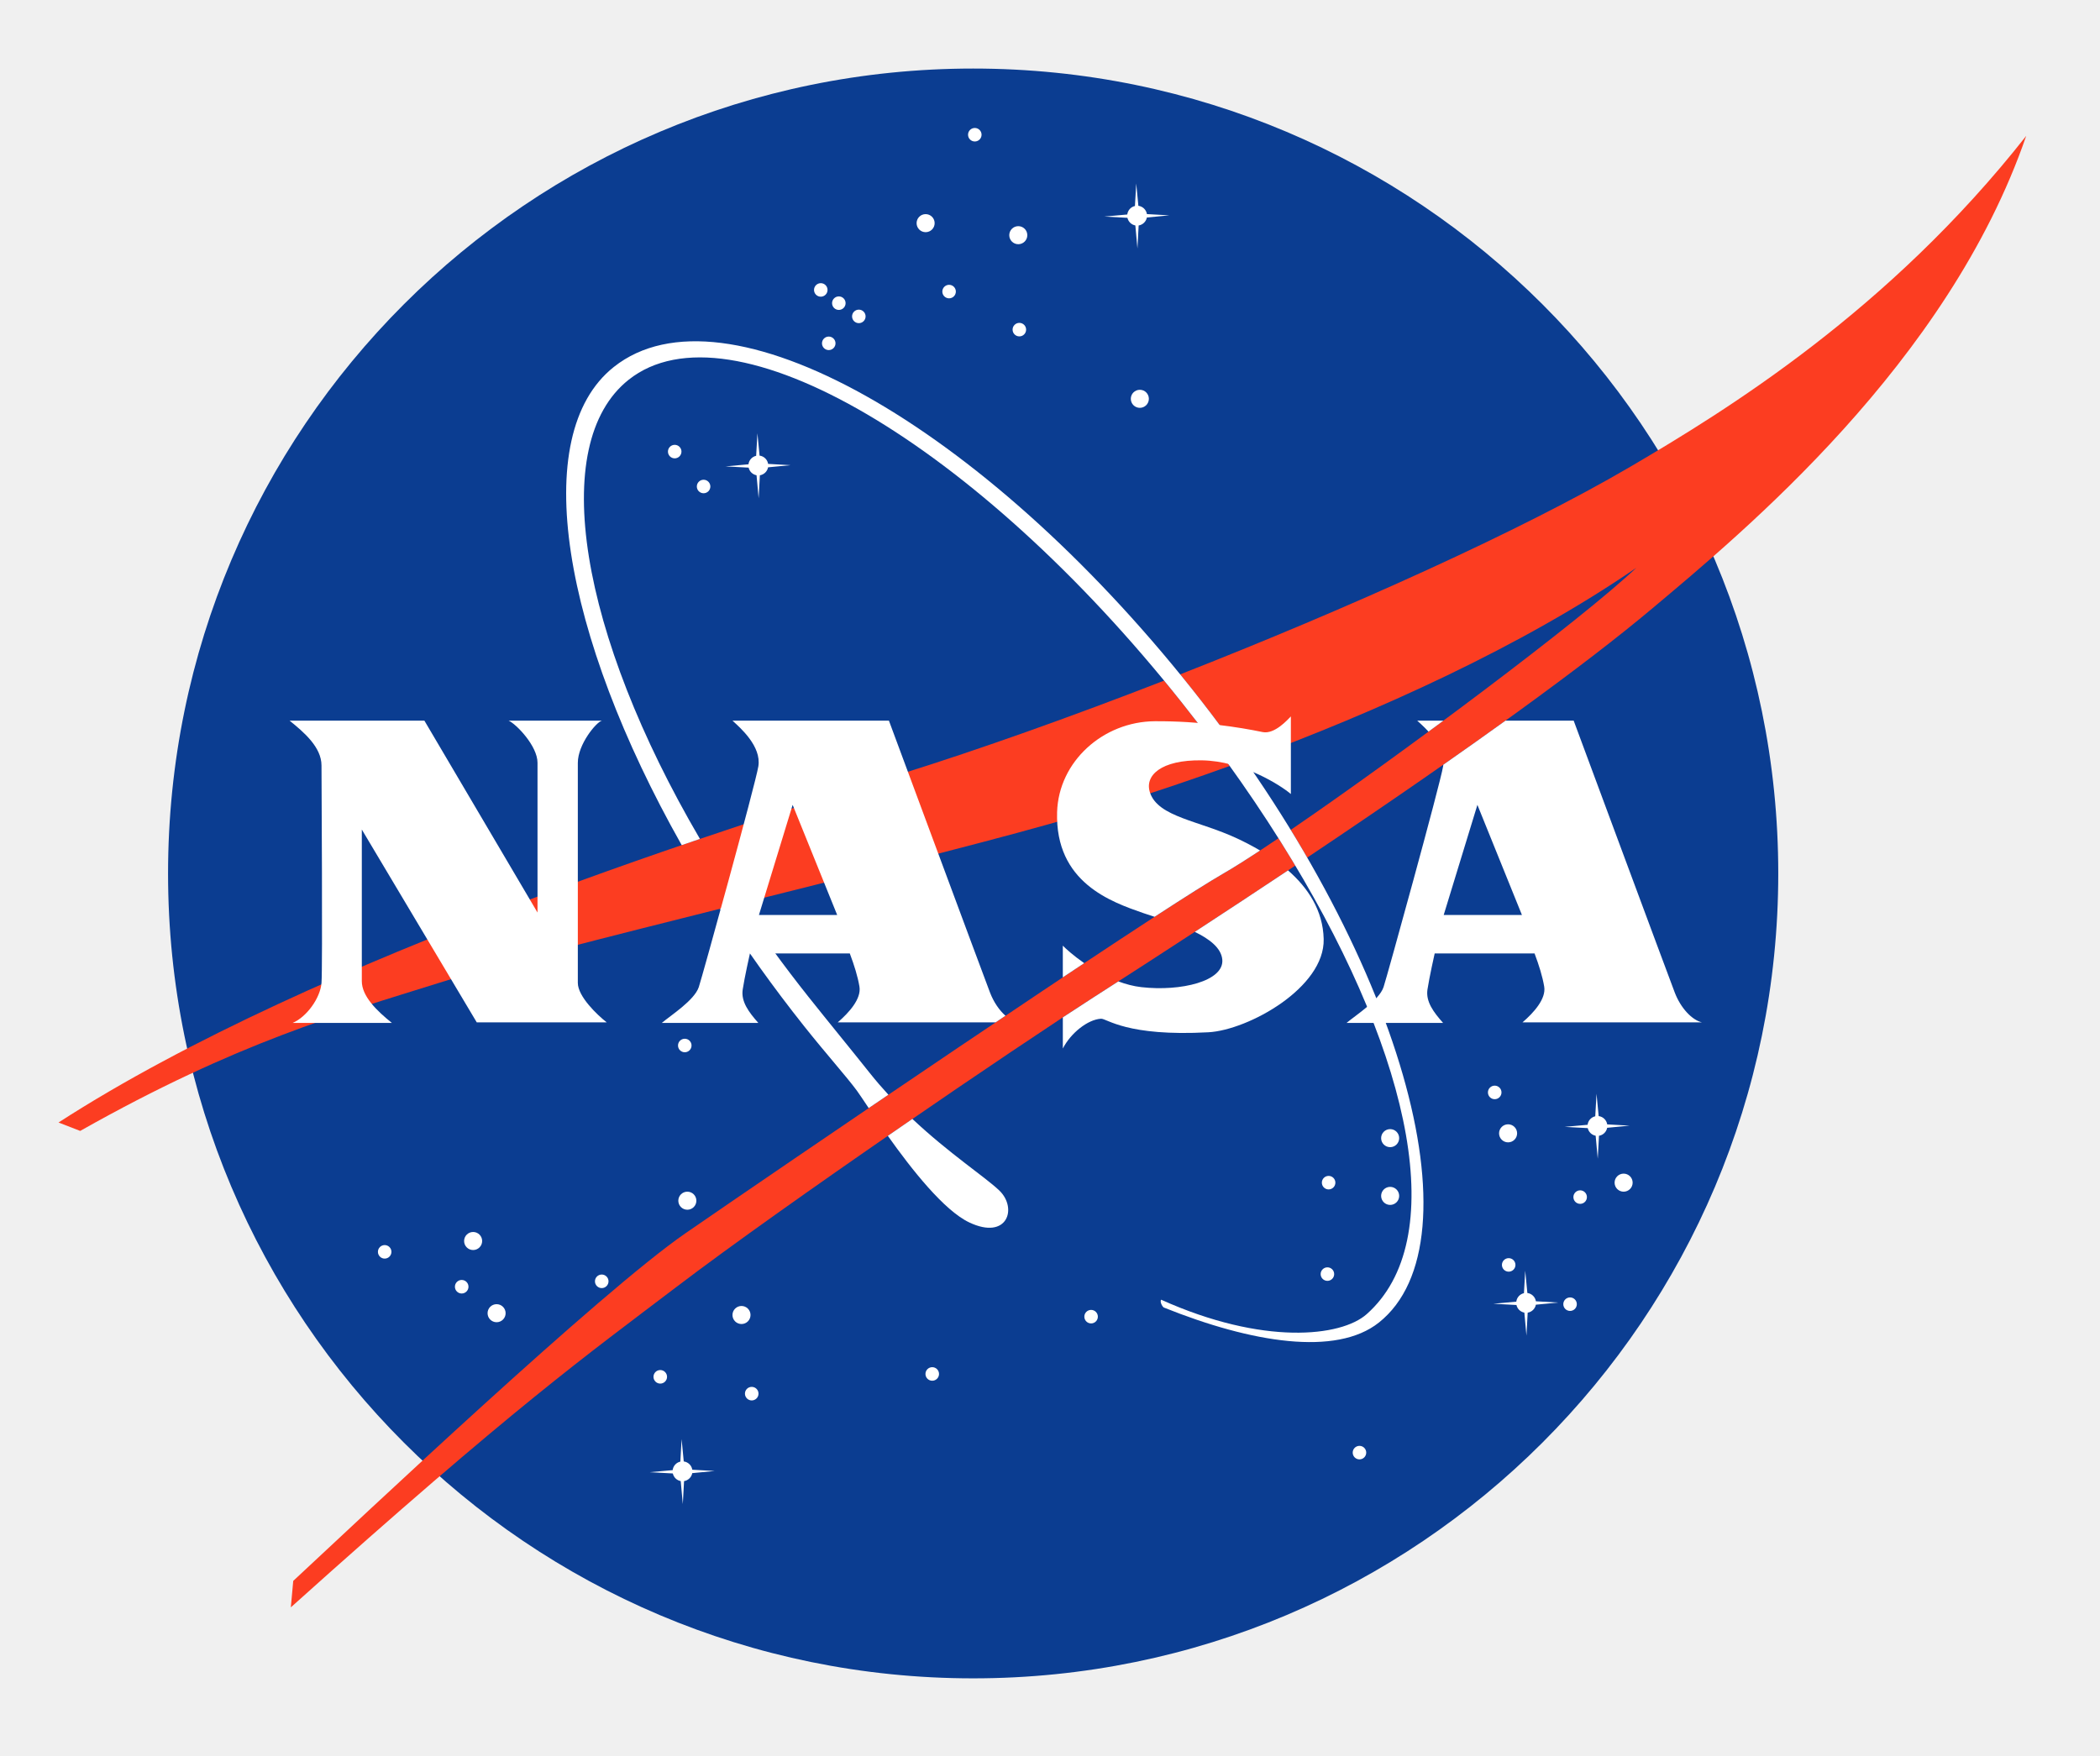
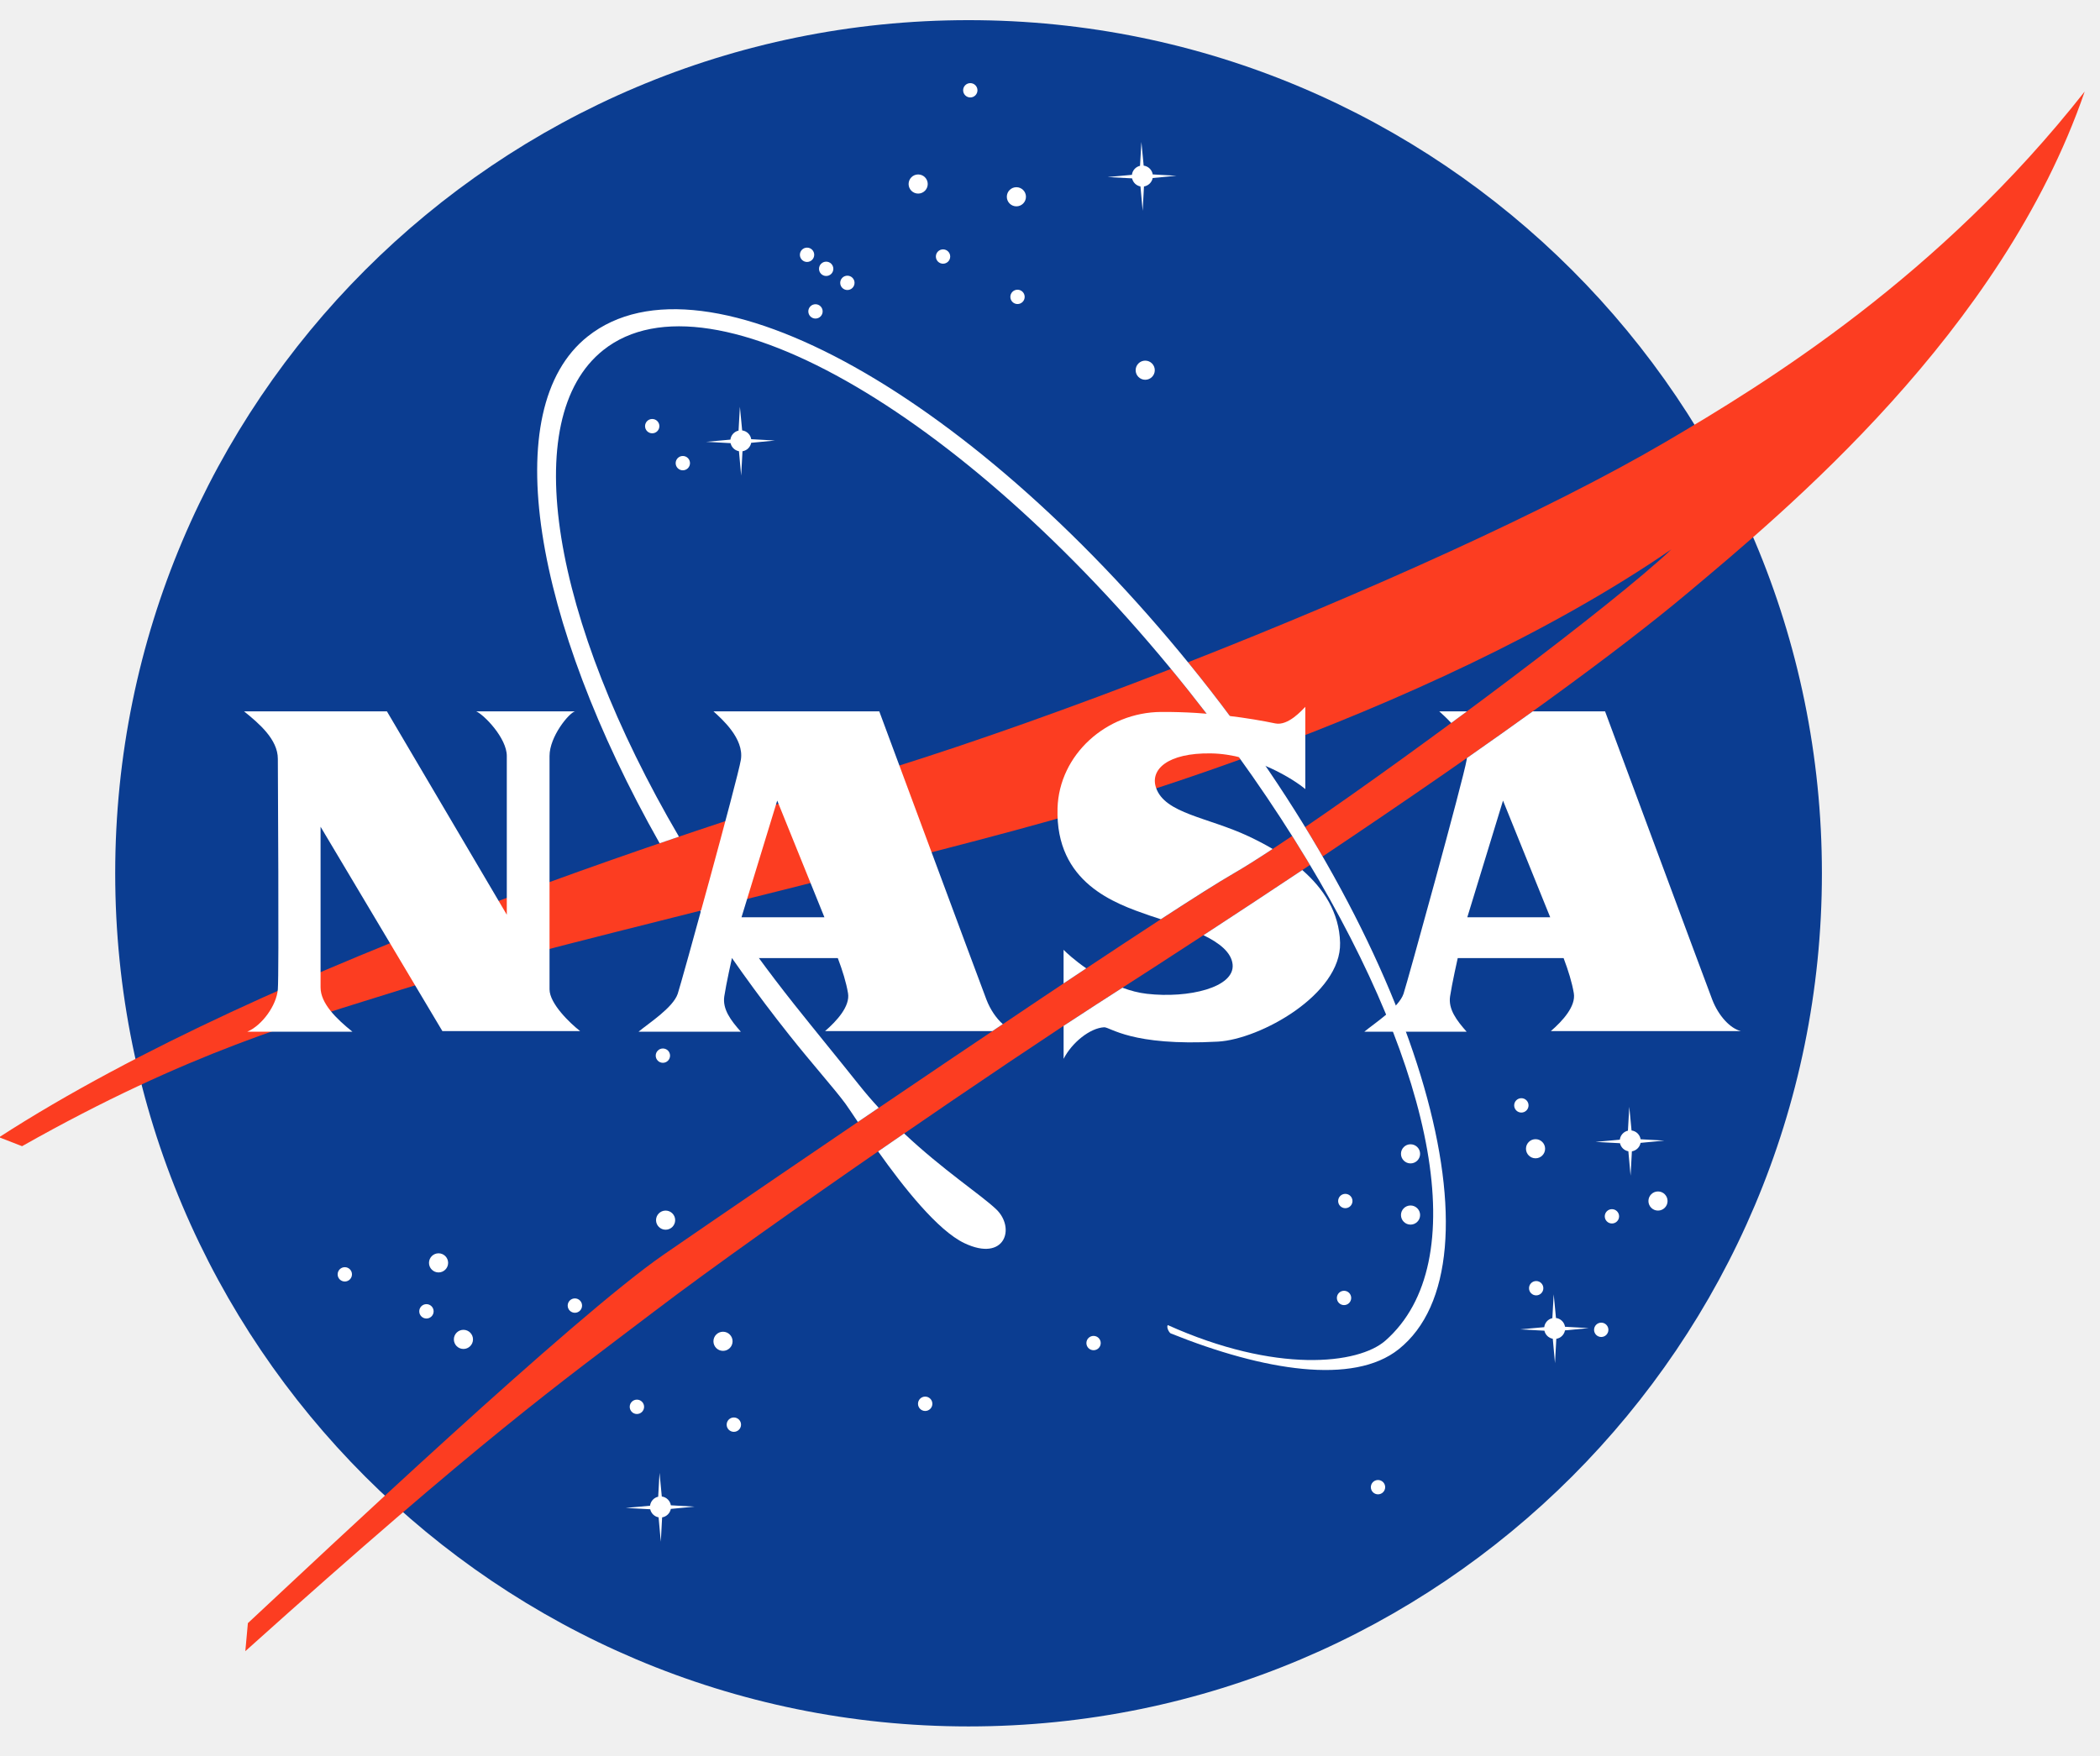
- <svg xmlns="http://www.w3.org/2000/svg" height="92" viewBox="1.53 2.39 104.70 85.67" width="110">
+ <svg xmlns="http://www.w3.org/2000/svg" height="92" viewBox="4.49 4.81 98.78 80.82" width="110">
  <circle cx="50.049" cy="45" fill="#0b3d91" r="40.14" />
  <g fill="#fff">
    <circle cx="47.679" cy="12.57" r=".45" />
    <circle cx="52.299" cy="13.17" r=".45" />
    <circle cx="58.359" cy="21.33" r=".45" />
    <circle cx="25.119" cy="63.33" r=".45" />
    <circle cx="26.289" cy="66.93" r=".45" />
    <circle cx="20.709" cy="63.87" r=".337" />
    <circle cx="39.009" cy="70.942" r=".338" />
    <circle cx="67.711" cy="64.98" r=".337" />
    <circle cx="76.052" cy="55.92" r=".338" />
    <circle cx="35.169" cy="23.962" r=".337" />
    <circle cx="44.349" cy="17.22" r=".337" />
    <circle cx="43.352" cy="16.56" r=".337" />
    <circle cx="42.452" cy="15.9" r=".337" />
    <circle cx="36.609" cy="25.703" r=".337" />
    <circle cx="50.131" cy="8.16" r=".337" />
    <circle cx="52.352" cy="17.88" r=".337" />
    <circle cx="48.849" cy="15.982" r=".337" />
    <circle cx="42.849" cy="18.563" r=".337" />
    <circle cx="69.309" cy="73.883" r=".337" />
    <circle cx="24.549" cy="65.61" r=".338" />
    <circle cx="48.009" cy="69.96" r=".338" />
    <circle cx="31.531" cy="65.34" r=".338" />
    <circle cx="34.449" cy="70.103" r=".338" />
    <circle cx="55.929" cy="67.103" r=".337" />
    <circle cx="67.771" cy="60.42" r=".337" />
    <circle cx="76.749" cy="64.522" r=".337" />
    <circle cx="79.809" cy="66.48" r=".337" />
    <circle cx="80.312" cy="61.14" r=".337" />
    <circle cx="35.671" cy="53.58" r=".337" />
    <circle cx="35.799" cy="61.32" r=".45" />
    <circle cx="38.499" cy="67.02" r=".45" />
    <circle cx="70.839" cy="61.08" r=".45" />
    <circle cx="82.479" cy="60.42" r=".45" />
    <circle cx="76.719" cy="57.96" r=".45" />
    <circle cx="70.839" cy="58.2" r=".45" />
    <path d="M58.71 12.288l1.119-.107-1.117-.063c-.035-.216-.208-.385-.426-.413l-.107-1.114-.064 1.123c-.202.045-.357.214-.382.424l-1.144.104 1.152.062c.042.193.198.344.394.38l.104 1.148.061-1.146C58.507 12.651 58.671 12.492 58.71 12.288z" />
    <path d="M39.824 24.746l1.119-.107-1.117-.063c-.034-.216-.208-.385-.426-.413l-.107-1.114-.063 1.123c-.203.045-.358.214-.383.424l-1.144.104 1.152.062c.042.193.198.344.394.38l.104 1.148.062-1.146C39.622 25.11 39.786 24.95 39.824 24.746z" />
    <path d="M81.659 57.684l1.119-.107-1.117-.063c-.034-.216-.208-.385-.426-.413l-.107-1.114-.063 1.123c-.202.045-.357.214-.382.424l-1.144.104 1.152.062c.042.193.198.344.394.38l.104 1.148.062-1.146C81.456 58.048 81.62 57.889 81.659 57.684z" />
    <path d="M36.044 74.906l1.119-.107-1.117-.063c-.035-.216-.208-.385-.426-.413l-.107-1.113-.063 1.122c-.203.045-.358.214-.383.424l-1.144.104 1.152.062c.042.193.198.345.394.38l.104 1.148.062-1.146C35.841 75.27 36.006 75.11 36.044 74.906z" />
    <path d="M78.104 66.506l1.119-.107-1.117-.063c-.034-.216-.208-.385-.426-.413l-.107-1.114-.063 1.122c-.202.045-.357.214-.382.424l-1.144.104 1.152.062c.042.193.198.344.394.38l.104 1.148.062-1.146C77.901 66.87 78.066 66.71 78.104 66.506z" />
    <path d="M59.568 35.385c-4.667 1.814-9.219 3.433-13.06 4.635-7.805 2.444-29.16 9.06-42.06 17.4l1.08.42c7.86-4.44 12.969-5.835 17.88-7.38 5.34-1.68 22.603-5.72 30.42-7.92 2.641-.743 5.734-1.716 9.01-2.9-.762-1.063-1.566-2.129-2.412-3.193C60.143 36.088 59.856 35.734 59.568 35.385zM65.27 43.244c-1.13.763-2.077 1.372-2.74 1.756-3.84 2.22-22.561 15-26.82 17.94s-16.08 14.1-19.56 17.34l-.12 1.319c11.22-10.08 14.74-12.566 19.2-15.959 5.52-4.2 16.939-11.97 20.82-14.46 3.71-2.38 7.056-4.569 10.059-6.572-.049-.082-.098-.164-.147-.247C65.736 43.99 65.505 43.618 65.27 43.244zM82.809 24.72c-5.466 3.204-14.081 7.071-22.439 10.352.2.245.399.492.597.741.934 1.176 1.815 2.36 2.644 3.545 6.57-2.42 13.779-5.668 19.499-9.599-2.725 2.582-11.734 9.315-17.227 13.068.283.461.557.922.822 1.381 8.322-5.569 13.922-9.668 17.185-12.409 4.5-3.78 14.76-12.24 18.66-23.58C95.709 16.92 87.621 21.899 82.809 24.72z" fill="#fc3d21" />
    <path d="M44.884 54.939c-.885-1.114-2.109-2.606-3.028-3.763-1.229-1.547-2.366-3.11-3.408-4.671-.34.085-.679.17-1.018.255 1.258 1.963 2.655 3.923 4.177 5.839 1.112 1.4 2.123 2.527 2.641 3.228.105.142.313.456.594.874.324-.22.651-.442.981-.666C45.504 55.688 45.189 55.323 44.884 54.939zM51.344 60.803c-.727-.688-2.49-1.837-4.325-3.561-.405.278-.814.56-1.224.844 1.185 1.67 2.799 3.721 4.063 4.319C51.762 63.307 52.275 61.685 51.344 60.803zM60.967 35.813c-10.492-13.206-23.309-20.461-28.835-16.07-4.292 3.41-2.53 13.376 3.386 23.845.306-.105.609-.208.909-.31-5.971-10.2-7.605-19.679-3.557-22.896 5.087-4.042 17.37 3.241 27.558 16.064 2.109 2.654 3.963 5.318 5.533 7.915 6.012 9.95 7.857 18.948 3.703 22.621-1.271 1.124-5.155 1.565-10.243-.725-.071.089.043.33.132.389 4.392 1.766 8.599 2.439 10.723.752C75.38 63.342 71.459 49.019 60.967 35.813z" />
    <path d="M15.969 37.38h6.72l5.64 9.57c0 0 0-6.93 0-7.47 0-.84-1.065-1.935-1.44-2.1.45 0 4.38 0 4.65 0-.285.075-1.2 1.185-1.2 2.1 0 .45 0 10.5 0 10.98 0 .675.975 1.605 1.44 1.965h-6.48l-5.73-9.615c0 0 0 7.17 0 7.56 0 .75.735 1.47 1.5 2.085h-4.95c.705-.3 1.38-1.245 1.44-1.995s0-10.425 0-10.845C17.559 38.7 16.674 37.95 15.969 37.38z" />
    <path d="M77.439 52.425h8.94c-.495-.12-1.05-.705-1.35-1.485-.3-.78-5.04-13.56-5.04-13.56H76.59c-.964.694-1.997 1.426-3.1 2.197-.003.028-.006.056-.011.083-.148.9-2.808 10.534-2.97 11.01-.225.66-1.38 1.395-1.845 1.785h4.815c-.48-.54-.87-1.065-.78-1.665.09-.6.36-1.8.36-1.8h4.98c.225.6.393 1.139.48 1.65C78.624 51.255 77.994 51.945 77.439 52.425zM73.509 47.07l1.68-5.49 2.22 5.49H73.509zM72.752 37.928c.247-.182.495-.365.742-.548h-1.305C72.319 37.5 72.534 37.689 72.752 37.928z" />
    <path d="M38.559 50.79c.09-.6.36-1.8.36-1.8h4.98c.225.6.393 1.139.48 1.65.105.615-.525 1.305-1.08 1.785h7.871c.164-.11.327-.22.49-.329-.305-.27-.586-.675-.771-1.156-.3-.78-5.04-13.56-5.04-13.56h-7.8c.375.345 1.455 1.275 1.29 2.28-.147.9-2.808 10.534-2.97 11.01-.225.66-1.38 1.395-1.845 1.785h4.815C38.859 51.915 38.469 51.39 38.559 50.79zM41.049 41.58l2.22 5.49h-3.9L41.049 41.58z" />
    <path d="M65.748 44.848c-1.468.978-3.017 1.999-4.649 3.065.732.355 1.315.801 1.371 1.377.104 1.082-2.07 1.605-4.035 1.38-.393-.045-.779-.148-1.147-.286-.408.263-.82.528-1.238.796-.425.273-.941.609-1.53.997v1.553c.39-.765 1.243-1.45 1.905-1.485.285-.015 1.275.9 5.355.675 1.98-.109 5.805-2.22 5.745-4.65C67.489 46.834 66.739 45.714 65.748 44.848zM54.519 48.6v1.582c.361-.241.717-.478 1.066-.709C55.036 49.091 54.647 48.734 54.519 48.6zM64.353 43.855c-.38-.225-.765-.422-1.134-.596-1.92-.9-3.93-1.065-4.35-2.28-.296-.857.54-1.65 2.58-1.62 2.04.03 3.93 1.245 4.44 1.68v-3.87c-.15.15-.808.905-1.41.78-1.155-.24-3.12-.553-5.37-.54-2.58.015-4.8 2.009-4.875 4.53-.105 3.525 2.715 4.485 4.305 5.04.164.057.351.118.554.183 1.525-.992 2.731-1.756 3.437-2.163C63.004 44.726 63.625 44.334 64.353 43.855z" />
  </g>
</svg>
